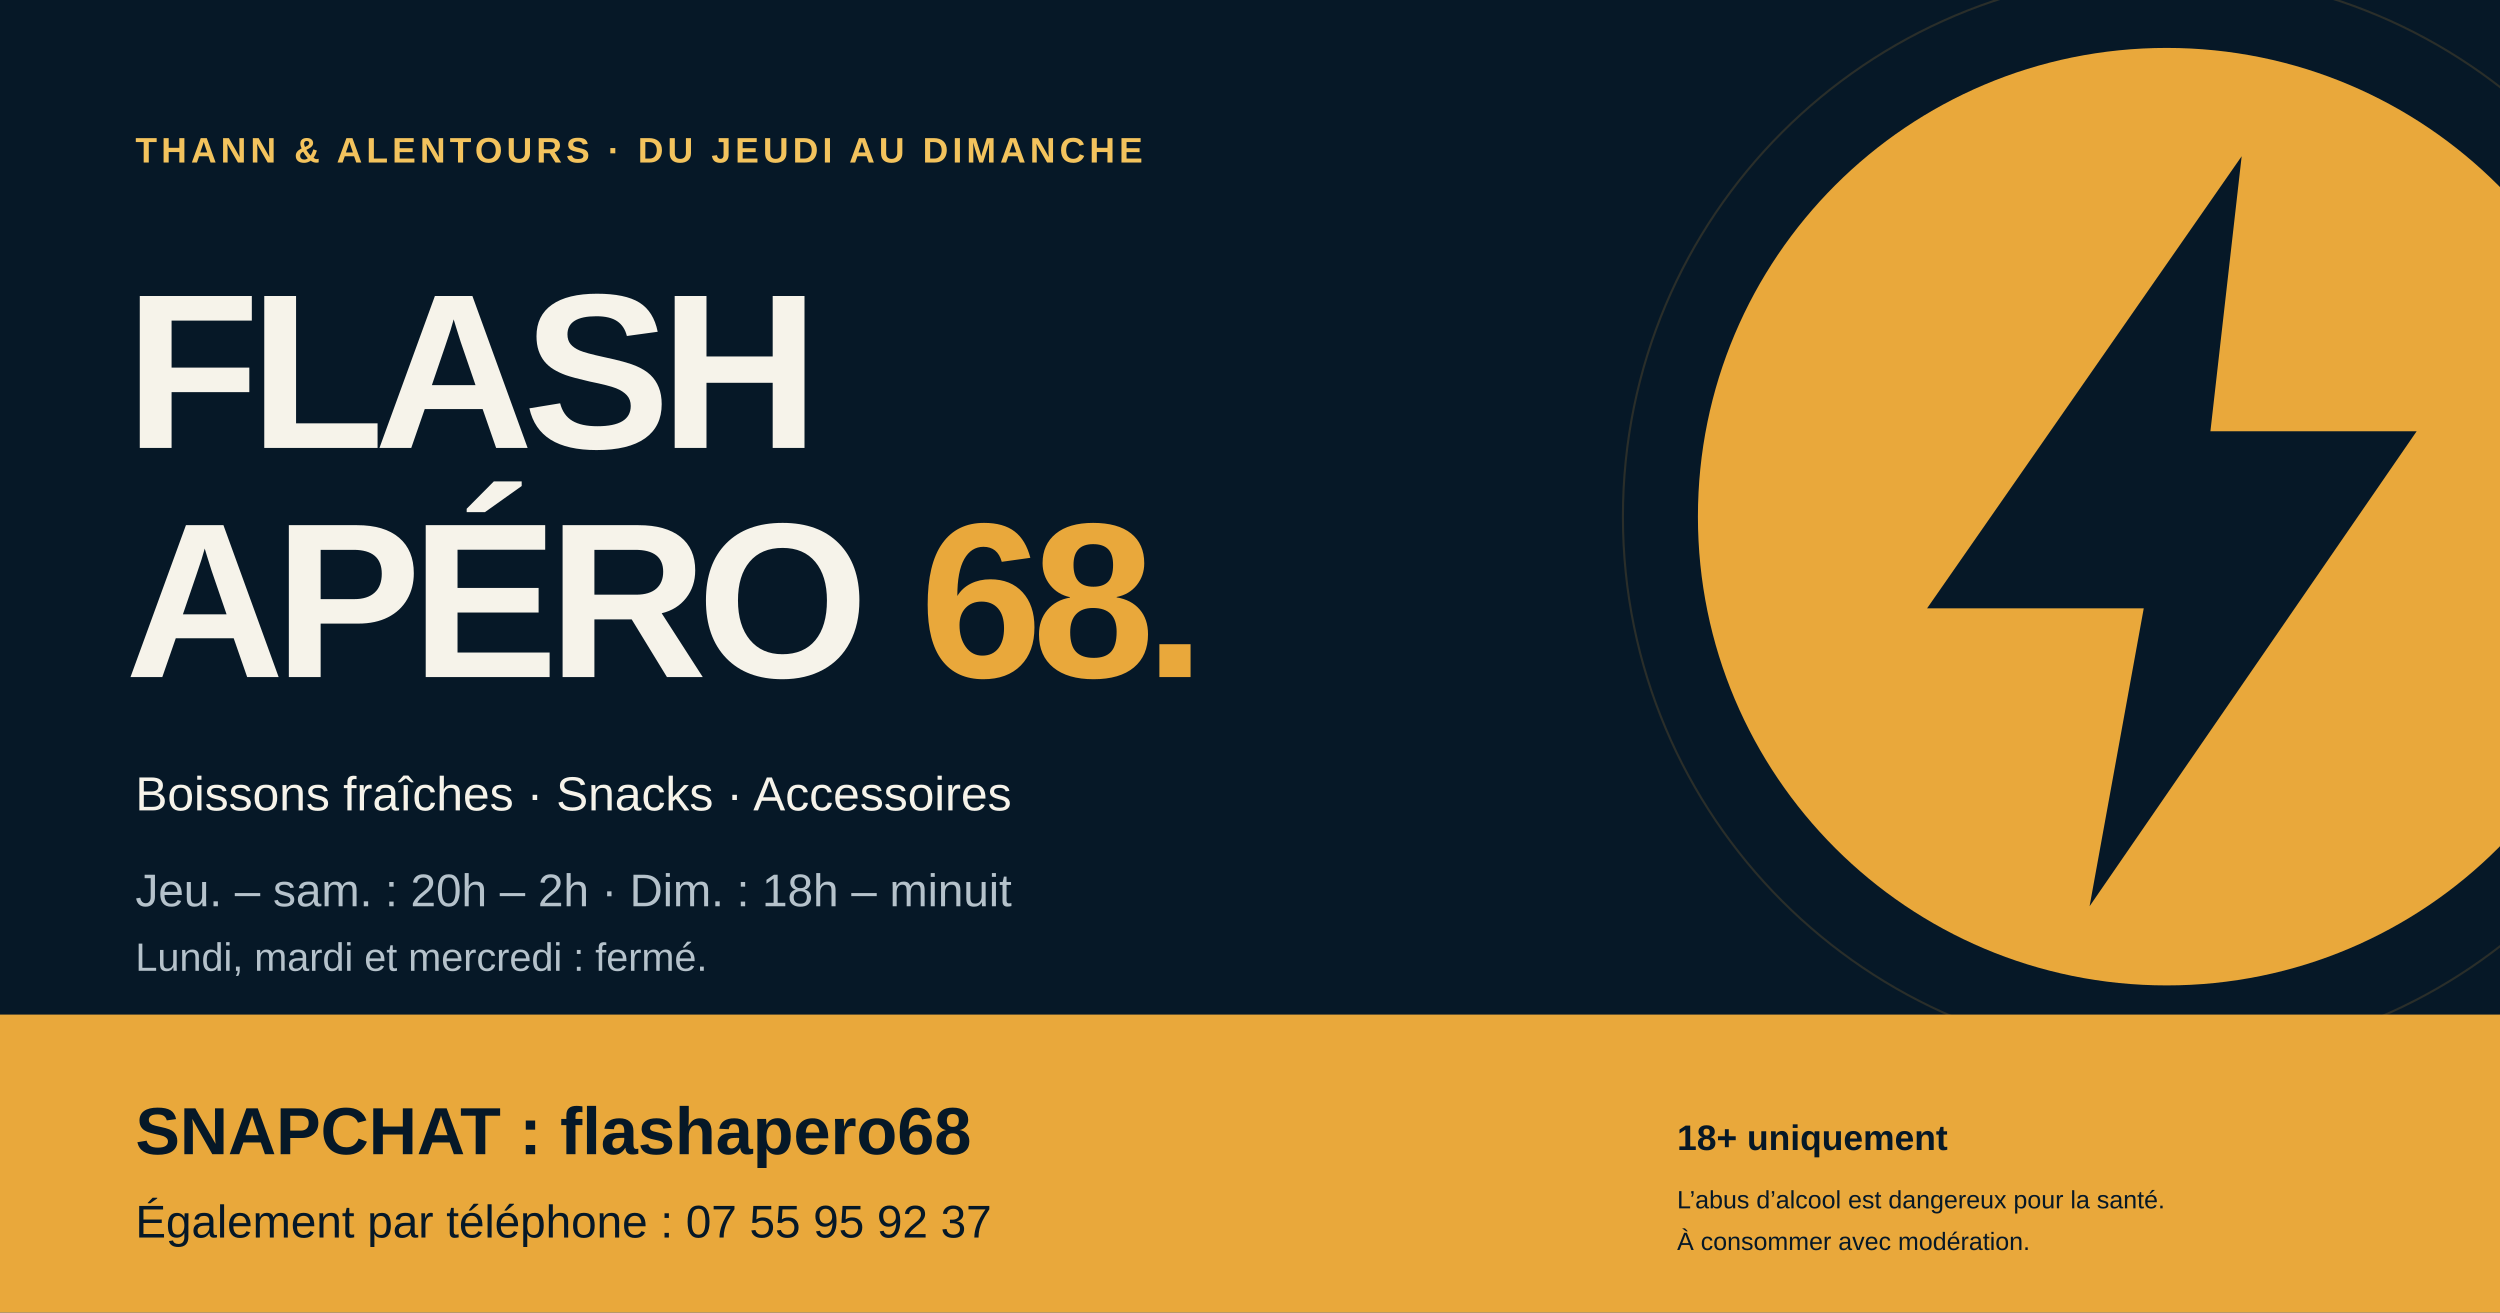
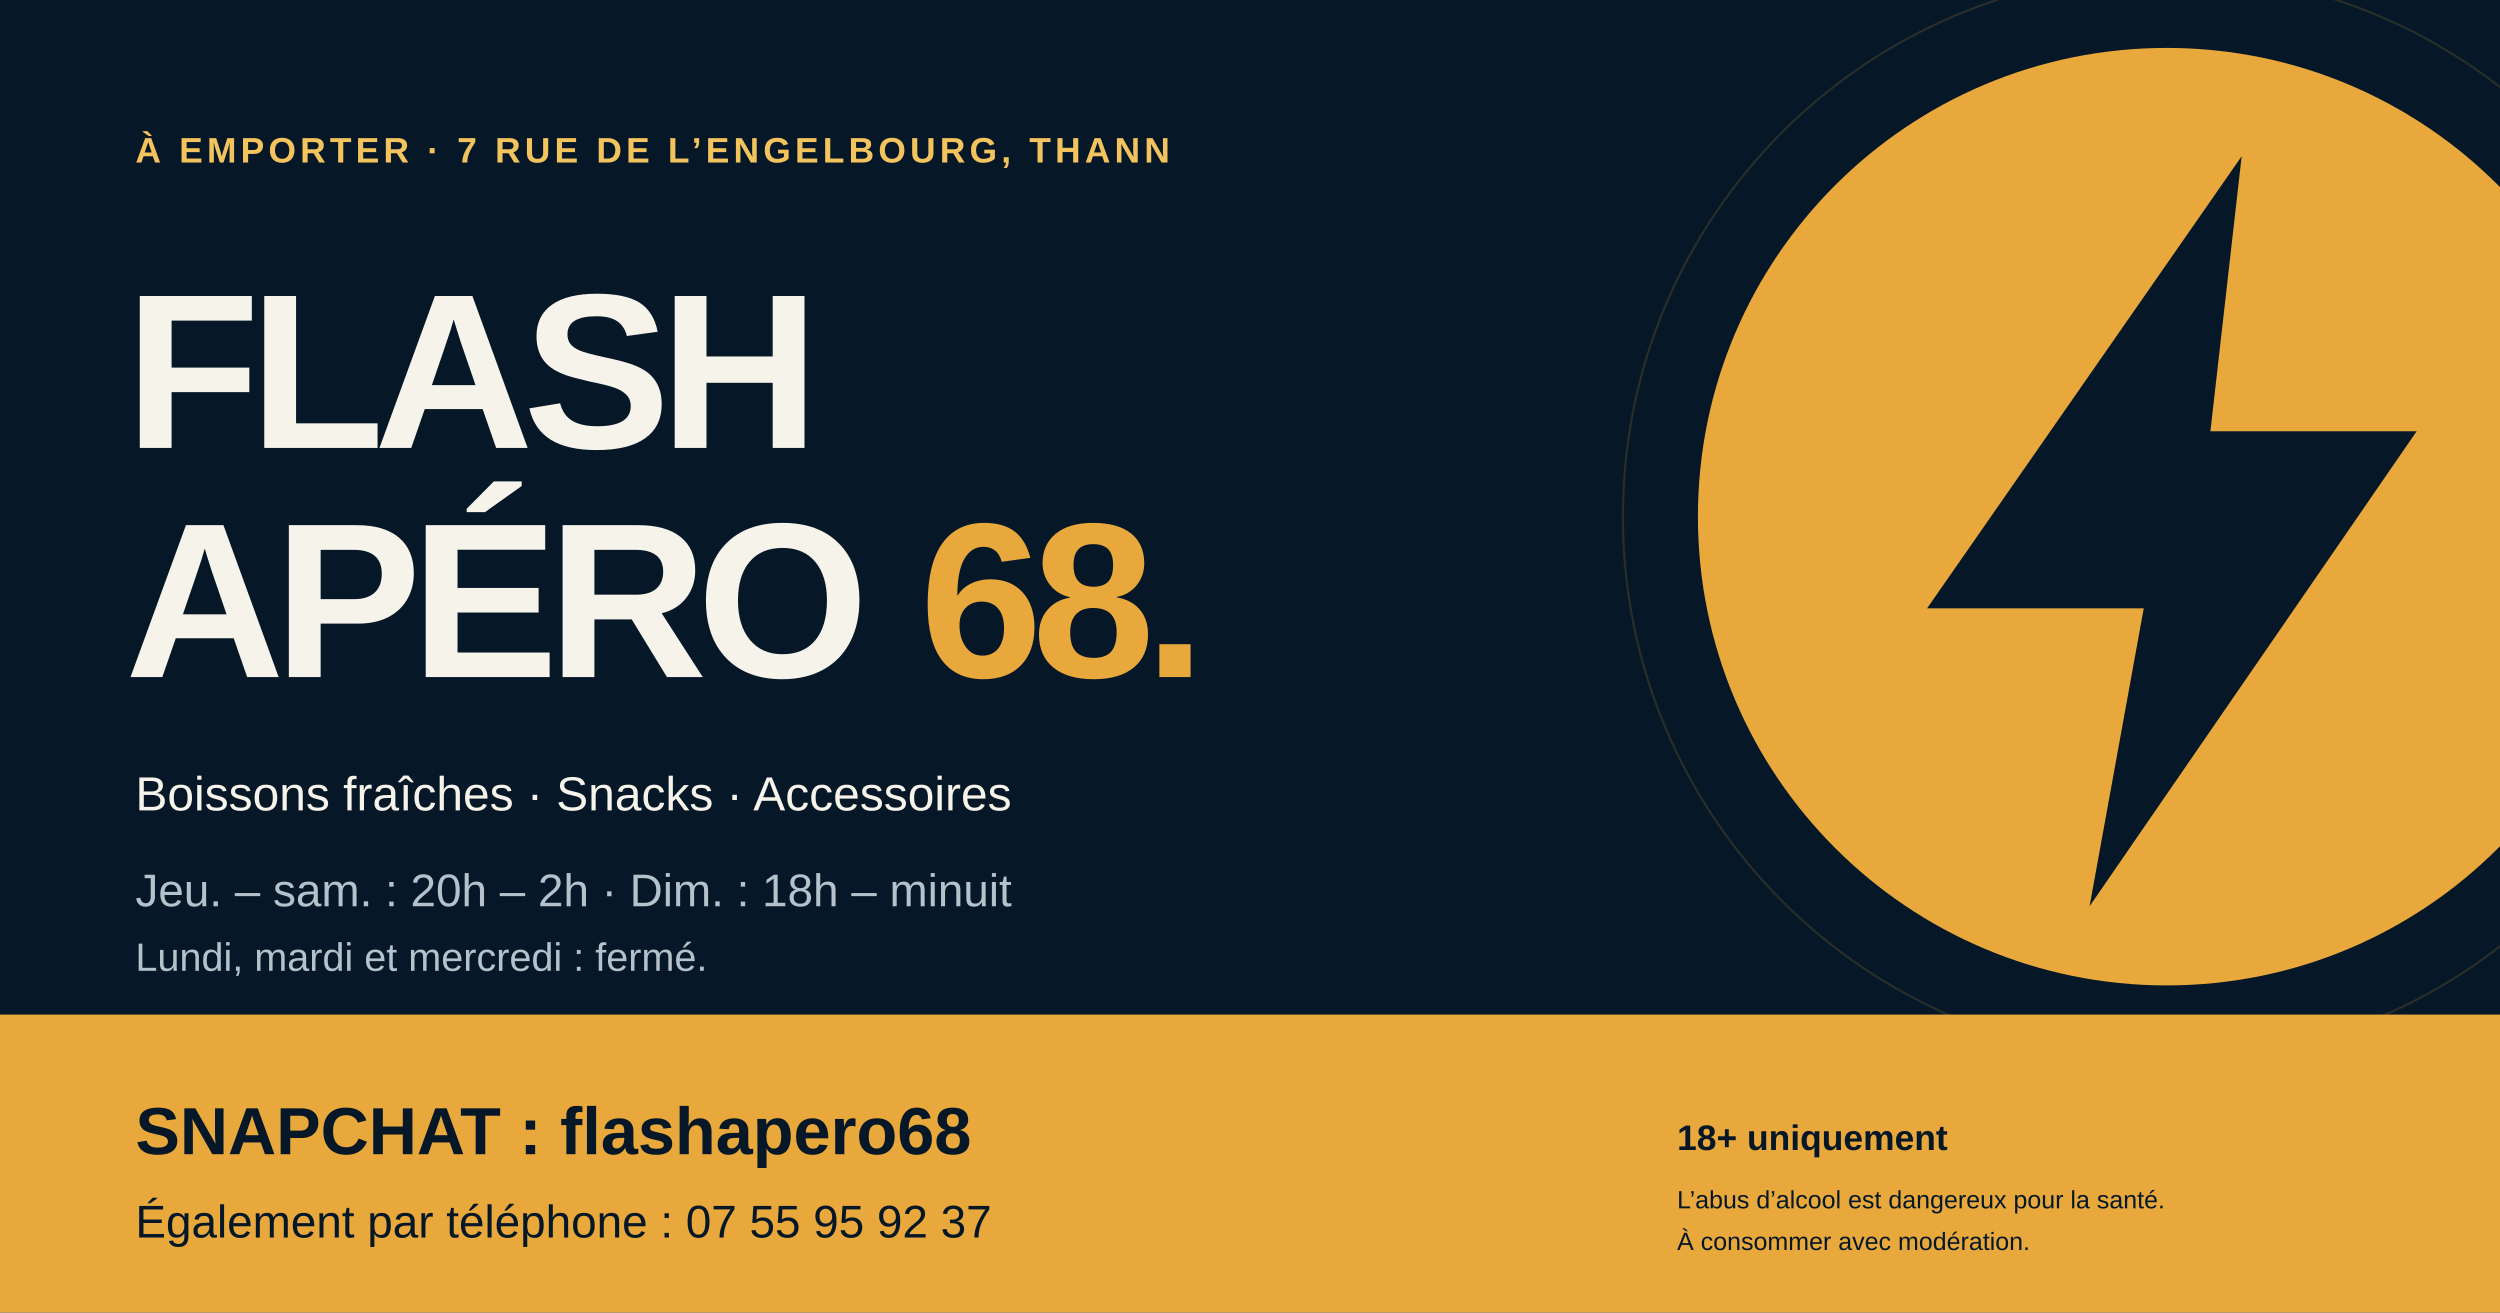
<svg xmlns="http://www.w3.org/2000/svg" width="1200" height="630" viewBox="0 0 1200 630">
  <rect width="1200" height="630" fill="#061827" />
  <circle cx="1040" cy="248" r="261" fill="none" stroke="#e9a83b" stroke-opacity=".16" />
  <circle cx="1040" cy="248" r="225" fill="#e9a83b" />
  <path d="m1076 75-151 217h104l-26 143 157-228h-99z" fill="#061827" />
  <g font-family="Arial,sans-serif">
-     <text x="65" y="78" fill="#f3c35d" font-size="17" font-weight="700" letter-spacing="2">THANN &amp; ALENTOURS · DU JEUDI AU DIMANCHE</text>
+     <text x="65" y="78" fill="#f3c35d" font-size="17" font-weight="700" letter-spacing="2">À EMPORTER · 7 RUE DE L’ENGELBOURG, THANN</text>
    <text x="60" y="215" fill="#f6f3ea" font-size="106" font-weight="900" letter-spacing="-5">FLASH</text>
    <text x="60" y="325" fill="#f6f3ea" font-size="106" font-weight="900" letter-spacing="-5">APÉRO <tspan fill="#e9a83b">68.</tspan>
    </text>
    <text x="65" y="389" fill="#f6f3ea" font-size="23">Boissons fraîches · Snacks · Accessoires</text>
    <text x="65" y="435" fill="#b5c2cb" font-size="22">Jeu. – sam. : 20h – 2h · Dim. : 18h – minuit</text>
    <text x="65" y="466" fill="#b5c2cb" font-size="19">Lundi, mardi et mercredi : fermé.</text>
    <rect y="487" width="1200" height="143" fill="#e9a83b" />
    <text x="65" y="554" fill="#061827" font-size="32" font-weight="700">SNAPCHAT : flashapero68</text>
    <text x="65" y="594" fill="#061827" font-size="22">Également par téléphone : 07 55 95 92 37</text>
    <text x="805" y="552" fill="#061827" font-size="17" font-weight="700">18+ uniquement</text>
    <text x="805" y="580" fill="#061827" font-size="12">L’abus d’alcool est dangereux pour la santé.</text>
    <text x="805" y="600" fill="#061827" font-size="12">À consommer avec modération.</text>
  </g>
</svg>
